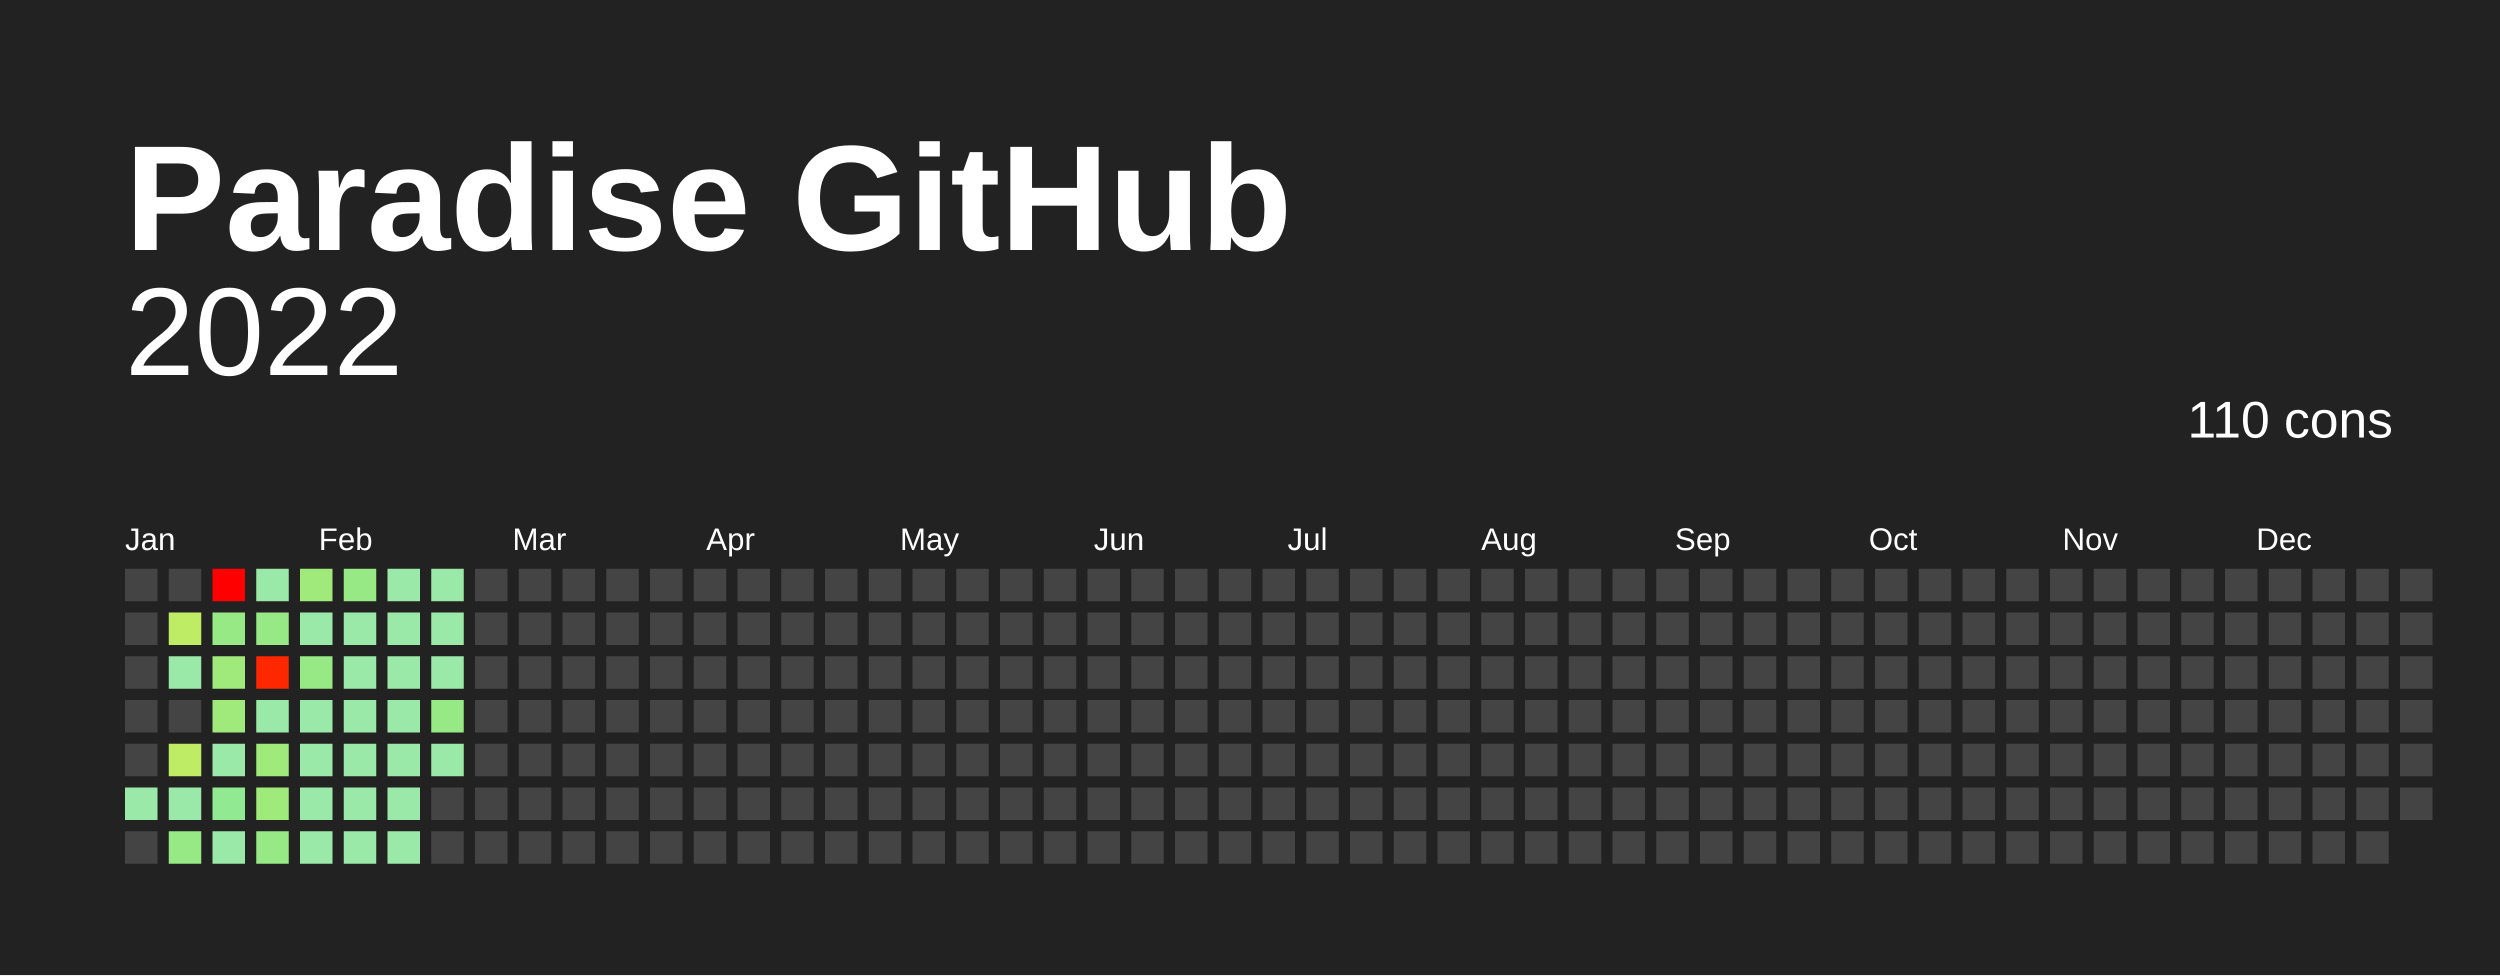
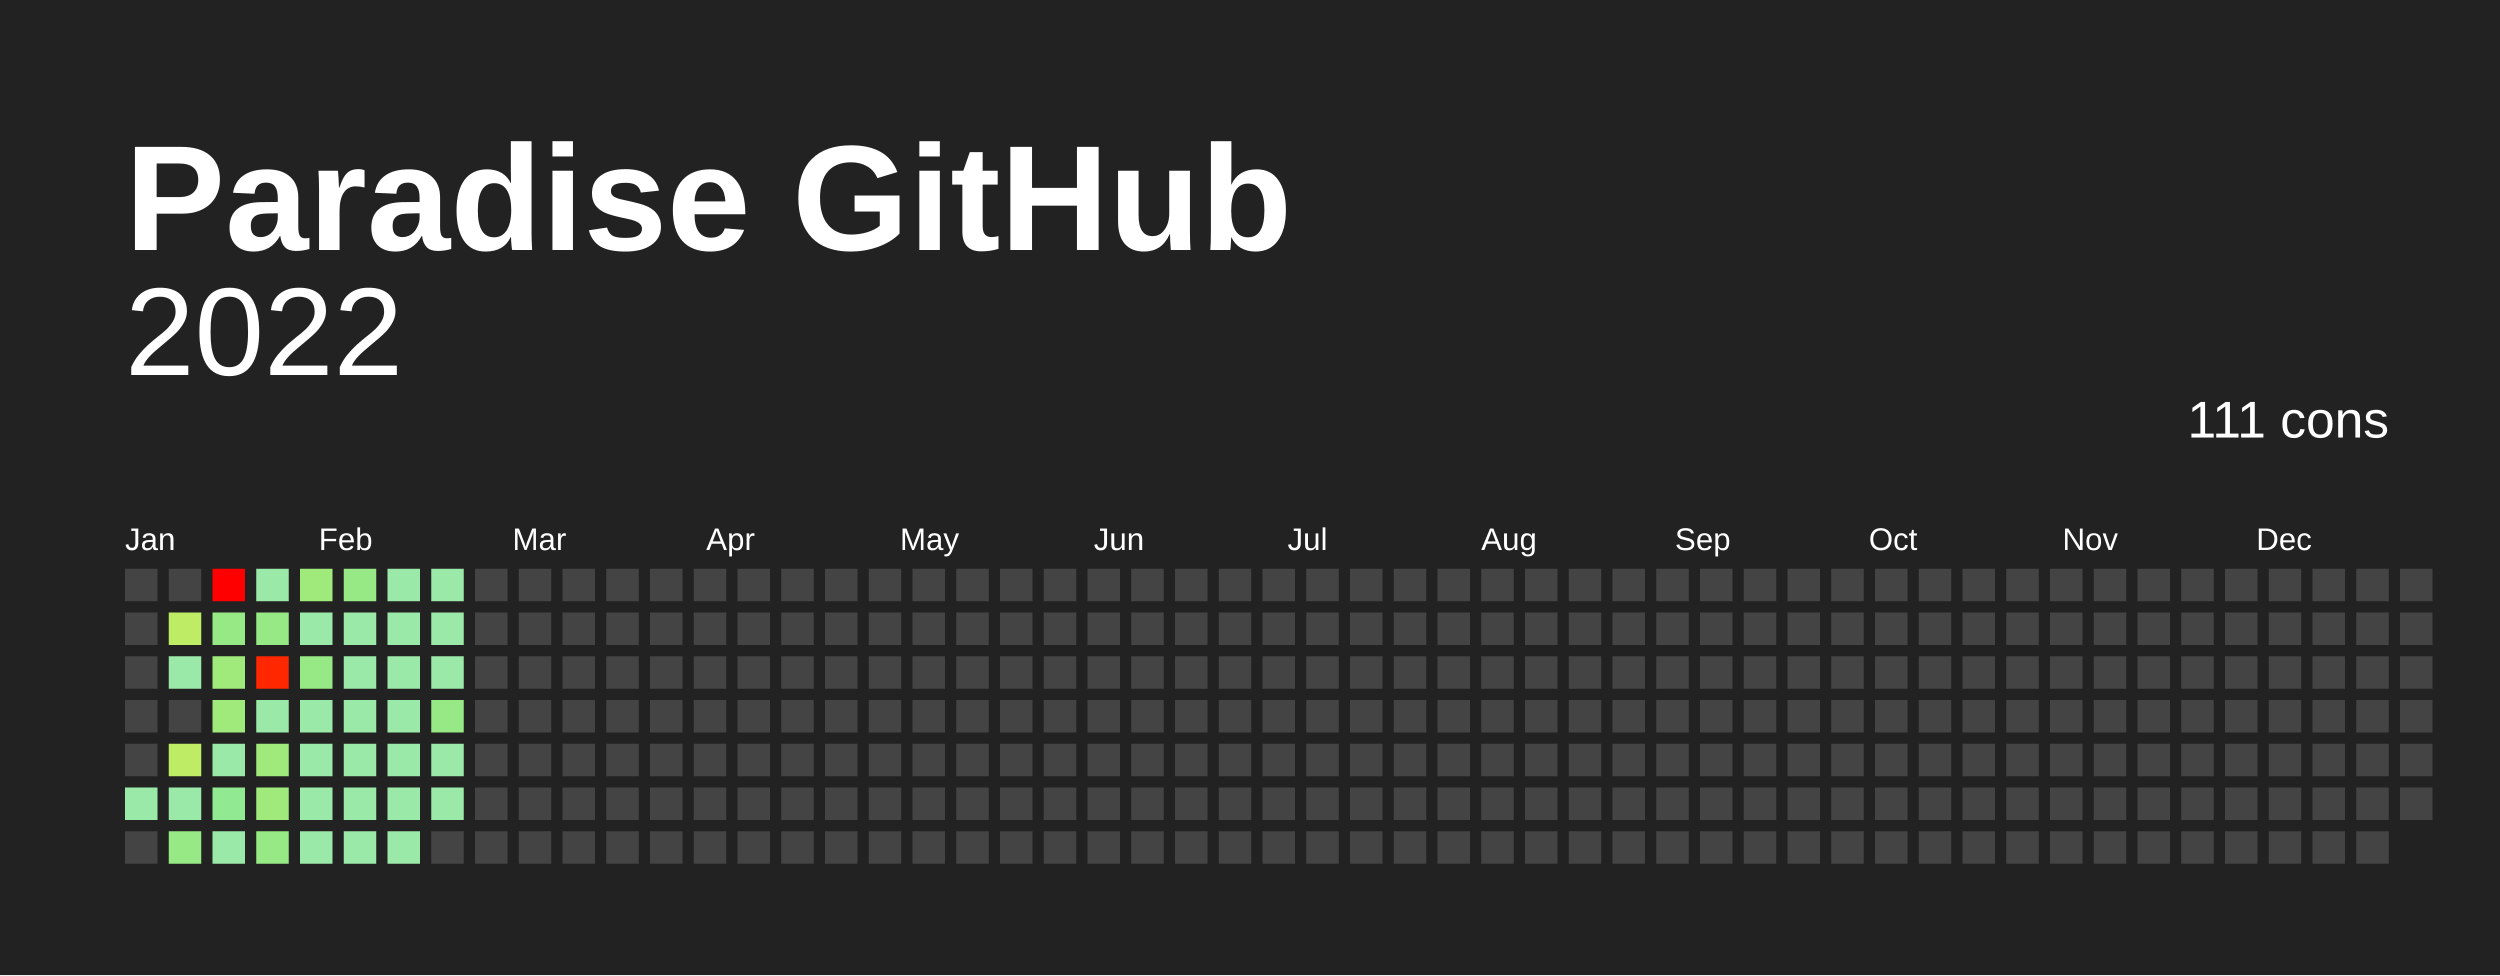
<svg xmlns="http://www.w3.org/2000/svg" baseProfile="full" height="78mm" version="1.1" viewBox="0,0,200,78" width="200mm">
  <defs />
  <rect fill="#222222" height="78" width="200" x="0" y="0" />
  <text fill="#FFFFFF" style="font-size:12px; font-family:Arial; font-weight:bold;" x="10" y="20">Paradise GitHub</text>
  <text alignment-baseline="hanging" fill="#FFFFFF" style="font-size:10.0px; font-family:Arial;" x="10" y="30">2022</text>
-   <text alignment-baseline="hanging" fill="#FFFFFF" style="font-size:4.125px; font-family:Arial;" x="175" y="35">110 cons</text>
+   <text alignment-baseline="hanging" fill="#FFFFFF" style="font-size:4.125px; font-family:Arial;" x="175" y="35">111 cons</text>
  <text fill="#FFFFFF" style="font-size:2.5px; font-family:Arial" x="10.0" y="44">Jan</text>
  <text fill="#FFFFFF" style="font-size:2.5px; font-family:Arial" x="25.5" y="44">Feb</text>
  <text fill="#FFFFFF" style="font-size:2.5px; font-family:Arial" x="41.0" y="44">Mar</text>
  <text fill="#FFFFFF" style="font-size:2.5px; font-family:Arial" x="56.5" y="44">Apr</text>
  <text fill="#FFFFFF" style="font-size:2.5px; font-family:Arial" x="72.0" y="44">May</text>
  <text fill="#FFFFFF" style="font-size:2.5px; font-family:Arial" x="87.5" y="44">Jun</text>
  <text fill="#FFFFFF" style="font-size:2.5px; font-family:Arial" x="103.0" y="44">Jul</text>
  <text fill="#FFFFFF" style="font-size:2.5px; font-family:Arial" x="118.5" y="44">Aug</text>
  <text fill="#FFFFFF" style="font-size:2.5px; font-family:Arial" x="134.0" y="44">Sep</text>
  <text fill="#FFFFFF" style="font-size:2.5px; font-family:Arial" x="149.5" y="44">Oct</text>
  <text fill="#FFFFFF" style="font-size:2.5px; font-family:Arial" x="165.0" y="44">Nov</text>
  <text fill="#FFFFFF" style="font-size:2.5px; font-family:Arial" x="180.5" y="44">Dec</text>
  <rect fill="#444444" height="2.6" width="2.6" x="10.0" y="45.5" />
  <rect fill="#444444" height="2.6" width="2.6" x="10.0" y="49.0" />
  <rect fill="#444444" height="2.6" width="2.6" x="10.0" y="52.5" />
  <rect fill="#444444" height="2.6" width="2.6" x="10.0" y="56.0" />
  <rect fill="#444444" height="2.6" width="2.6" x="10.0" y="59.5" />
  <rect fill="#9be9a8" height="2.6" width="2.6" x="10.0" y="63.0" />
  <rect fill="#444444" height="2.6" width="2.6" x="10.0" y="66.5" />
  <rect fill="#444444" height="2.6" width="2.6" x="13.5" y="45.5" />
  <rect fill="#bfec65" height="2.6" width="2.6" x="13.5" y="49.0" />
  <rect fill="#9be9a8" height="2.6" width="2.6" x="13.5" y="52.5" />
  <rect fill="#444444" height="2.6" width="2.6" x="13.5" y="56.0" />
  <rect fill="#bfec65" height="2.6" width="2.6" x="13.5" y="59.5" />
  <rect fill="#9be9a8" height="2.6" width="2.6" x="13.5" y="63.0" />
  <rect fill="#97e986" height="2.6" width="2.6" x="13.5" y="66.5" />
  <rect fill="red" height="2.6" width="2.6" x="17.0" y="45.5" />
  <rect fill="#97e986" height="2.6" width="2.6" x="17.0" y="49.0" />
  <rect fill="#a0ea7b" height="2.6" width="2.6" x="17.0" y="52.5" />
  <rect fill="#a0ea7b" height="2.6" width="2.6" x="17.0" y="56.0" />
  <rect fill="#9be9a8" height="2.6" width="2.6" x="17.0" y="59.5" />
  <rect fill="#91e991" height="2.6" width="2.6" x="17.0" y="63.0" />
  <rect fill="#9be9a8" height="2.6" width="2.6" x="17.0" y="66.5" />
  <rect fill="#9be9a8" height="2.6" width="2.6" x="20.5" y="45.5" />
  <rect fill="#97e986" height="2.6" width="2.6" x="20.5" y="49.0" />
  <rect fill="#ff2700" height="2.6" width="2.6" x="20.5" y="52.5" />
  <rect fill="#9be9a8" height="2.6" width="2.6" x="20.5" y="56.0" />
  <rect fill="#a0ea7b" height="2.6" width="2.6" x="20.5" y="59.5" />
  <rect fill="#a0ea7b" height="2.6" width="2.6" x="20.5" y="63.0" />
  <rect fill="#97e986" height="2.6" width="2.6" x="20.5" y="66.5" />
  <rect fill="#a0ea7b" height="2.6" width="2.6" x="24.0" y="45.5" />
  <rect fill="#9be9a8" height="2.6" width="2.6" x="24.0" y="49.0" />
  <rect fill="#97e986" height="2.6" width="2.6" x="24.0" y="52.5" />
  <rect fill="#9be9a8" height="2.6" width="2.6" x="24.0" y="56.0" />
  <rect fill="#9be9a8" height="2.6" width="2.6" x="24.0" y="59.5" />
  <rect fill="#9be9a8" height="2.6" width="2.6" x="24.0" y="63.0" />
  <rect fill="#9be9a8" height="2.6" width="2.6" x="24.0" y="66.5" />
  <rect fill="#97e986" height="2.6" width="2.6" x="27.5" y="45.5" />
  <rect fill="#9be9a8" height="2.6" width="2.6" x="27.5" y="49.0" />
  <rect fill="#9be9a8" height="2.6" width="2.6" x="27.5" y="52.5" />
  <rect fill="#9be9a8" height="2.6" width="2.6" x="27.5" y="56.0" />
  <rect fill="#9be9a8" height="2.6" width="2.6" x="27.5" y="59.5" />
  <rect fill="#9be9a8" height="2.6" width="2.6" x="27.5" y="63.0" />
  <rect fill="#9be9a8" height="2.6" width="2.6" x="27.5" y="66.5" />
  <rect fill="#9be9a8" height="2.6" width="2.6" x="31.0" y="45.5" />
  <rect fill="#9be9a8" height="2.6" width="2.6" x="31.0" y="49.0" />
  <rect fill="#9be9a8" height="2.6" width="2.6" x="31.0" y="52.5" />
  <rect fill="#9be9a8" height="2.6" width="2.6" x="31.0" y="56.0" />
  <rect fill="#9be9a8" height="2.6" width="2.6" x="31.0" y="59.5" />
  <rect fill="#9be9a8" height="2.6" width="2.6" x="31.0" y="63.0" />
  <rect fill="#9be9a8" height="2.6" width="2.6" x="31.0" y="66.5" />
  <rect fill="#9be9a8" height="2.6" width="2.6" x="34.5" y="45.5" />
  <rect fill="#9be9a8" height="2.6" width="2.6" x="34.5" y="49.0" />
  <rect fill="#9be9a8" height="2.6" width="2.6" x="34.5" y="52.5" />
  <rect fill="#97e986" height="2.6" width="2.6" x="34.5" y="56.0" />
  <rect fill="#9be9a8" height="2.6" width="2.6" x="34.5" y="59.5" />
-   <rect fill="#444444" height="2.6" width="2.6" x="34.5" y="63.0" />
+   <rect fill="#9be9a8" height="2.6" width="2.6" x="34.5" y="63.0" />
  <rect fill="#444444" height="2.6" width="2.6" x="34.5" y="66.5" />
  <rect fill="#444444" height="2.6" width="2.6" x="38.0" y="45.5" />
  <rect fill="#444444" height="2.6" width="2.6" x="38.0" y="49.0" />
  <rect fill="#444444" height="2.6" width="2.6" x="38.0" y="52.5" />
  <rect fill="#444444" height="2.6" width="2.6" x="38.0" y="56.0" />
  <rect fill="#444444" height="2.6" width="2.6" x="38.0" y="59.5" />
  <rect fill="#444444" height="2.6" width="2.6" x="38.0" y="63.0" />
  <rect fill="#444444" height="2.6" width="2.6" x="38.0" y="66.5" />
  <rect fill="#444444" height="2.6" width="2.6" x="41.5" y="45.5" />
  <rect fill="#444444" height="2.6" width="2.6" x="41.5" y="49.0" />
  <rect fill="#444444" height="2.6" width="2.6" x="41.5" y="52.5" />
  <rect fill="#444444" height="2.6" width="2.6" x="41.5" y="56.0" />
  <rect fill="#444444" height="2.6" width="2.6" x="41.5" y="59.5" />
  <rect fill="#444444" height="2.6" width="2.6" x="41.5" y="63.0" />
  <rect fill="#444444" height="2.6" width="2.6" x="41.5" y="66.5" />
  <rect fill="#444444" height="2.6" width="2.6" x="45.0" y="45.5" />
  <rect fill="#444444" height="2.6" width="2.6" x="45.0" y="49.0" />
  <rect fill="#444444" height="2.6" width="2.6" x="45.0" y="52.5" />
  <rect fill="#444444" height="2.6" width="2.6" x="45.0" y="56.0" />
  <rect fill="#444444" height="2.6" width="2.6" x="45.0" y="59.5" />
  <rect fill="#444444" height="2.6" width="2.6" x="45.0" y="63.0" />
  <rect fill="#444444" height="2.6" width="2.6" x="45.0" y="66.5" />
  <rect fill="#444444" height="2.6" width="2.6" x="48.5" y="45.5" />
  <rect fill="#444444" height="2.6" width="2.6" x="48.5" y="49.0" />
  <rect fill="#444444" height="2.6" width="2.6" x="48.5" y="52.5" />
  <rect fill="#444444" height="2.6" width="2.6" x="48.5" y="56.0" />
  <rect fill="#444444" height="2.6" width="2.6" x="48.5" y="59.5" />
  <rect fill="#444444" height="2.6" width="2.6" x="48.5" y="63.0" />
  <rect fill="#444444" height="2.6" width="2.6" x="48.5" y="66.5" />
  <rect fill="#444444" height="2.6" width="2.6" x="52.0" y="45.5" />
  <rect fill="#444444" height="2.6" width="2.6" x="52.0" y="49.0" />
  <rect fill="#444444" height="2.6" width="2.6" x="52.0" y="52.5" />
  <rect fill="#444444" height="2.6" width="2.6" x="52.0" y="56.0" />
  <rect fill="#444444" height="2.6" width="2.6" x="52.0" y="59.5" />
  <rect fill="#444444" height="2.6" width="2.6" x="52.0" y="63.0" />
  <rect fill="#444444" height="2.6" width="2.6" x="52.0" y="66.5" />
  <rect fill="#444444" height="2.6" width="2.6" x="55.5" y="45.5" />
  <rect fill="#444444" height="2.6" width="2.6" x="55.5" y="49.0" />
  <rect fill="#444444" height="2.6" width="2.6" x="55.5" y="52.5" />
  <rect fill="#444444" height="2.6" width="2.6" x="55.5" y="56.0" />
  <rect fill="#444444" height="2.6" width="2.6" x="55.5" y="59.5" />
  <rect fill="#444444" height="2.6" width="2.6" x="55.5" y="63.0" />
  <rect fill="#444444" height="2.6" width="2.6" x="55.5" y="66.5" />
  <rect fill="#444444" height="2.6" width="2.6" x="59.0" y="45.5" />
  <rect fill="#444444" height="2.6" width="2.6" x="59.0" y="49.0" />
  <rect fill="#444444" height="2.6" width="2.6" x="59.0" y="52.5" />
  <rect fill="#444444" height="2.6" width="2.6" x="59.0" y="56.0" />
  <rect fill="#444444" height="2.6" width="2.6" x="59.0" y="59.5" />
  <rect fill="#444444" height="2.6" width="2.6" x="59.0" y="63.0" />
  <rect fill="#444444" height="2.6" width="2.6" x="59.0" y="66.5" />
  <rect fill="#444444" height="2.6" width="2.6" x="62.5" y="45.5" />
  <rect fill="#444444" height="2.6" width="2.6" x="62.5" y="49.0" />
  <rect fill="#444444" height="2.6" width="2.6" x="62.5" y="52.5" />
  <rect fill="#444444" height="2.6" width="2.6" x="62.5" y="56.0" />
  <rect fill="#444444" height="2.6" width="2.6" x="62.5" y="59.5" />
  <rect fill="#444444" height="2.6" width="2.6" x="62.5" y="63.0" />
  <rect fill="#444444" height="2.6" width="2.6" x="62.5" y="66.5" />
  <rect fill="#444444" height="2.6" width="2.6" x="66.0" y="45.5" />
  <rect fill="#444444" height="2.6" width="2.6" x="66.0" y="49.0" />
  <rect fill="#444444" height="2.6" width="2.6" x="66.0" y="52.5" />
  <rect fill="#444444" height="2.6" width="2.6" x="66.0" y="56.0" />
  <rect fill="#444444" height="2.6" width="2.6" x="66.0" y="59.5" />
  <rect fill="#444444" height="2.6" width="2.6" x="66.0" y="63.0" />
  <rect fill="#444444" height="2.6" width="2.6" x="66.0" y="66.5" />
  <rect fill="#444444" height="2.6" width="2.6" x="69.5" y="45.5" />
  <rect fill="#444444" height="2.6" width="2.6" x="69.5" y="49.0" />
  <rect fill="#444444" height="2.6" width="2.6" x="69.5" y="52.5" />
  <rect fill="#444444" height="2.6" width="2.6" x="69.5" y="56.0" />
  <rect fill="#444444" height="2.6" width="2.6" x="69.5" y="59.5" />
  <rect fill="#444444" height="2.6" width="2.6" x="69.5" y="63.0" />
  <rect fill="#444444" height="2.6" width="2.6" x="69.5" y="66.5" />
  <rect fill="#444444" height="2.6" width="2.6" x="73.0" y="45.5" />
  <rect fill="#444444" height="2.6" width="2.6" x="73.0" y="49.0" />
  <rect fill="#444444" height="2.6" width="2.6" x="73.0" y="52.5" />
  <rect fill="#444444" height="2.6" width="2.6" x="73.0" y="56.0" />
  <rect fill="#444444" height="2.6" width="2.6" x="73.0" y="59.5" />
  <rect fill="#444444" height="2.6" width="2.6" x="73.0" y="63.0" />
  <rect fill="#444444" height="2.6" width="2.6" x="73.0" y="66.5" />
  <rect fill="#444444" height="2.6" width="2.6" x="76.5" y="45.5" />
  <rect fill="#444444" height="2.6" width="2.6" x="76.5" y="49.0" />
  <rect fill="#444444" height="2.6" width="2.6" x="76.5" y="52.5" />
  <rect fill="#444444" height="2.6" width="2.6" x="76.5" y="56.0" />
  <rect fill="#444444" height="2.6" width="2.6" x="76.5" y="59.5" />
  <rect fill="#444444" height="2.6" width="2.6" x="76.5" y="63.0" />
  <rect fill="#444444" height="2.6" width="2.6" x="76.5" y="66.5" />
  <rect fill="#444444" height="2.6" width="2.6" x="80.0" y="45.5" />
  <rect fill="#444444" height="2.6" width="2.6" x="80.0" y="49.0" />
  <rect fill="#444444" height="2.6" width="2.6" x="80.0" y="52.5" />
  <rect fill="#444444" height="2.6" width="2.6" x="80.0" y="56.0" />
  <rect fill="#444444" height="2.6" width="2.6" x="80.0" y="59.5" />
  <rect fill="#444444" height="2.6" width="2.6" x="80.0" y="63.0" />
  <rect fill="#444444" height="2.6" width="2.6" x="80.0" y="66.5" />
  <rect fill="#444444" height="2.6" width="2.6" x="83.5" y="45.5" />
  <rect fill="#444444" height="2.6" width="2.6" x="83.5" y="49.0" />
  <rect fill="#444444" height="2.6" width="2.6" x="83.5" y="52.5" />
  <rect fill="#444444" height="2.6" width="2.6" x="83.5" y="56.0" />
  <rect fill="#444444" height="2.6" width="2.6" x="83.5" y="59.5" />
  <rect fill="#444444" height="2.6" width="2.6" x="83.5" y="63.0" />
  <rect fill="#444444" height="2.6" width="2.6" x="83.5" y="66.5" />
  <rect fill="#444444" height="2.6" width="2.6" x="87.0" y="45.5" />
  <rect fill="#444444" height="2.6" width="2.6" x="87.0" y="49.0" />
  <rect fill="#444444" height="2.6" width="2.6" x="87.0" y="52.5" />
  <rect fill="#444444" height="2.6" width="2.6" x="87.0" y="56.0" />
  <rect fill="#444444" height="2.6" width="2.6" x="87.0" y="59.5" />
  <rect fill="#444444" height="2.6" width="2.6" x="87.0" y="63.0" />
  <rect fill="#444444" height="2.6" width="2.6" x="87.0" y="66.5" />
  <rect fill="#444444" height="2.6" width="2.6" x="90.5" y="45.5" />
  <rect fill="#444444" height="2.6" width="2.6" x="90.5" y="49.0" />
  <rect fill="#444444" height="2.6" width="2.6" x="90.5" y="52.5" />
  <rect fill="#444444" height="2.6" width="2.6" x="90.5" y="56.0" />
  <rect fill="#444444" height="2.6" width="2.6" x="90.5" y="59.5" />
  <rect fill="#444444" height="2.6" width="2.6" x="90.5" y="63.0" />
  <rect fill="#444444" height="2.6" width="2.6" x="90.5" y="66.5" />
  <rect fill="#444444" height="2.6" width="2.6" x="94.0" y="45.5" />
  <rect fill="#444444" height="2.6" width="2.6" x="94.0" y="49.0" />
  <rect fill="#444444" height="2.6" width="2.6" x="94.0" y="52.5" />
  <rect fill="#444444" height="2.6" width="2.6" x="94.0" y="56.0" />
  <rect fill="#444444" height="2.6" width="2.6" x="94.0" y="59.5" />
  <rect fill="#444444" height="2.6" width="2.6" x="94.0" y="63.0" />
  <rect fill="#444444" height="2.6" width="2.6" x="94.0" y="66.5" />
  <rect fill="#444444" height="2.6" width="2.6" x="97.5" y="45.5" />
  <rect fill="#444444" height="2.6" width="2.6" x="97.5" y="49.0" />
  <rect fill="#444444" height="2.6" width="2.6" x="97.5" y="52.5" />
  <rect fill="#444444" height="2.6" width="2.6" x="97.5" y="56.0" />
  <rect fill="#444444" height="2.6" width="2.6" x="97.5" y="59.5" />
  <rect fill="#444444" height="2.6" width="2.6" x="97.5" y="63.0" />
  <rect fill="#444444" height="2.6" width="2.6" x="97.5" y="66.5" />
  <rect fill="#444444" height="2.6" width="2.6" x="101.0" y="45.5" />
  <rect fill="#444444" height="2.6" width="2.6" x="101.0" y="49.0" />
  <rect fill="#444444" height="2.6" width="2.6" x="101.0" y="52.5" />
  <rect fill="#444444" height="2.6" width="2.6" x="101.0" y="56.0" />
  <rect fill="#444444" height="2.6" width="2.6" x="101.0" y="59.5" />
  <rect fill="#444444" height="2.6" width="2.6" x="101.0" y="63.0" />
  <rect fill="#444444" height="2.6" width="2.6" x="101.0" y="66.5" />
  <rect fill="#444444" height="2.6" width="2.6" x="104.5" y="45.5" />
  <rect fill="#444444" height="2.6" width="2.6" x="104.5" y="49.0" />
  <rect fill="#444444" height="2.6" width="2.6" x="104.5" y="52.5" />
  <rect fill="#444444" height="2.6" width="2.6" x="104.5" y="56.0" />
  <rect fill="#444444" height="2.6" width="2.6" x="104.5" y="59.5" />
  <rect fill="#444444" height="2.6" width="2.6" x="104.5" y="63.0" />
  <rect fill="#444444" height="2.6" width="2.6" x="104.5" y="66.5" />
  <rect fill="#444444" height="2.6" width="2.6" x="108.0" y="45.5" />
  <rect fill="#444444" height="2.6" width="2.6" x="108.0" y="49.0" />
  <rect fill="#444444" height="2.6" width="2.6" x="108.0" y="52.5" />
  <rect fill="#444444" height="2.6" width="2.6" x="108.0" y="56.0" />
  <rect fill="#444444" height="2.6" width="2.6" x="108.0" y="59.5" />
  <rect fill="#444444" height="2.6" width="2.6" x="108.0" y="63.0" />
  <rect fill="#444444" height="2.6" width="2.6" x="108.0" y="66.5" />
  <rect fill="#444444" height="2.6" width="2.6" x="111.5" y="45.5" />
  <rect fill="#444444" height="2.6" width="2.6" x="111.5" y="49.0" />
  <rect fill="#444444" height="2.6" width="2.6" x="111.5" y="52.5" />
  <rect fill="#444444" height="2.6" width="2.6" x="111.5" y="56.0" />
  <rect fill="#444444" height="2.6" width="2.6" x="111.5" y="59.5" />
  <rect fill="#444444" height="2.6" width="2.6" x="111.5" y="63.0" />
  <rect fill="#444444" height="2.6" width="2.6" x="111.5" y="66.5" />
  <rect fill="#444444" height="2.6" width="2.6" x="115.0" y="45.5" />
  <rect fill="#444444" height="2.6" width="2.6" x="115.0" y="49.0" />
  <rect fill="#444444" height="2.6" width="2.6" x="115.0" y="52.5" />
  <rect fill="#444444" height="2.6" width="2.6" x="115.0" y="56.0" />
  <rect fill="#444444" height="2.6" width="2.6" x="115.0" y="59.5" />
  <rect fill="#444444" height="2.6" width="2.6" x="115.0" y="63.0" />
  <rect fill="#444444" height="2.6" width="2.6" x="115.0" y="66.5" />
  <rect fill="#444444" height="2.6" width="2.6" x="118.5" y="45.5" />
  <rect fill="#444444" height="2.6" width="2.6" x="118.5" y="49.0" />
  <rect fill="#444444" height="2.6" width="2.6" x="118.5" y="52.5" />
  <rect fill="#444444" height="2.6" width="2.6" x="118.5" y="56.0" />
  <rect fill="#444444" height="2.6" width="2.6" x="118.5" y="59.5" />
  <rect fill="#444444" height="2.6" width="2.6" x="118.5" y="63.0" />
  <rect fill="#444444" height="2.6" width="2.6" x="118.5" y="66.5" />
  <rect fill="#444444" height="2.6" width="2.6" x="122.0" y="45.5" />
  <rect fill="#444444" height="2.6" width="2.6" x="122.0" y="49.0" />
  <rect fill="#444444" height="2.6" width="2.6" x="122.0" y="52.5" />
  <rect fill="#444444" height="2.6" width="2.6" x="122.0" y="56.0" />
  <rect fill="#444444" height="2.6" width="2.6" x="122.0" y="59.5" />
  <rect fill="#444444" height="2.6" width="2.6" x="122.0" y="63.0" />
  <rect fill="#444444" height="2.6" width="2.6" x="122.0" y="66.5" />
  <rect fill="#444444" height="2.6" width="2.6" x="125.5" y="45.5" />
  <rect fill="#444444" height="2.6" width="2.6" x="125.5" y="49.0" />
  <rect fill="#444444" height="2.6" width="2.6" x="125.5" y="52.5" />
  <rect fill="#444444" height="2.6" width="2.6" x="125.5" y="56.0" />
  <rect fill="#444444" height="2.6" width="2.6" x="125.5" y="59.5" />
  <rect fill="#444444" height="2.6" width="2.6" x="125.5" y="63.0" />
  <rect fill="#444444" height="2.6" width="2.6" x="125.5" y="66.5" />
  <rect fill="#444444" height="2.6" width="2.6" x="129.0" y="45.5" />
  <rect fill="#444444" height="2.6" width="2.6" x="129.0" y="49.0" />
  <rect fill="#444444" height="2.6" width="2.6" x="129.0" y="52.5" />
  <rect fill="#444444" height="2.6" width="2.6" x="129.0" y="56.0" />
  <rect fill="#444444" height="2.6" width="2.6" x="129.0" y="59.5" />
  <rect fill="#444444" height="2.6" width="2.6" x="129.0" y="63.0" />
  <rect fill="#444444" height="2.6" width="2.6" x="129.0" y="66.5" />
  <rect fill="#444444" height="2.6" width="2.6" x="132.5" y="45.5" />
  <rect fill="#444444" height="2.6" width="2.6" x="132.5" y="49.0" />
  <rect fill="#444444" height="2.6" width="2.6" x="132.5" y="52.5" />
  <rect fill="#444444" height="2.6" width="2.6" x="132.5" y="56.0" />
  <rect fill="#444444" height="2.6" width="2.6" x="132.5" y="59.5" />
  <rect fill="#444444" height="2.6" width="2.6" x="132.5" y="63.0" />
  <rect fill="#444444" height="2.6" width="2.6" x="132.5" y="66.5" />
  <rect fill="#444444" height="2.6" width="2.6" x="136.0" y="45.5" />
  <rect fill="#444444" height="2.6" width="2.6" x="136.0" y="49.0" />
  <rect fill="#444444" height="2.6" width="2.6" x="136.0" y="52.5" />
  <rect fill="#444444" height="2.6" width="2.6" x="136.0" y="56.0" />
  <rect fill="#444444" height="2.6" width="2.6" x="136.0" y="59.5" />
  <rect fill="#444444" height="2.6" width="2.6" x="136.0" y="63.0" />
  <rect fill="#444444" height="2.6" width="2.6" x="136.0" y="66.5" />
  <rect fill="#444444" height="2.6" width="2.6" x="139.5" y="45.5" />
  <rect fill="#444444" height="2.6" width="2.6" x="139.5" y="49.0" />
  <rect fill="#444444" height="2.6" width="2.6" x="139.5" y="52.5" />
  <rect fill="#444444" height="2.6" width="2.6" x="139.5" y="56.0" />
  <rect fill="#444444" height="2.6" width="2.6" x="139.5" y="59.5" />
  <rect fill="#444444" height="2.6" width="2.6" x="139.5" y="63.0" />
  <rect fill="#444444" height="2.6" width="2.6" x="139.5" y="66.5" />
  <rect fill="#444444" height="2.6" width="2.6" x="143.0" y="45.5" />
  <rect fill="#444444" height="2.6" width="2.6" x="143.0" y="49.0" />
  <rect fill="#444444" height="2.6" width="2.6" x="143.0" y="52.5" />
  <rect fill="#444444" height="2.6" width="2.6" x="143.0" y="56.0" />
  <rect fill="#444444" height="2.6" width="2.6" x="143.0" y="59.5" />
  <rect fill="#444444" height="2.6" width="2.6" x="143.0" y="63.0" />
  <rect fill="#444444" height="2.6" width="2.6" x="143.0" y="66.5" />
  <rect fill="#444444" height="2.6" width="2.6" x="146.5" y="45.5" />
  <rect fill="#444444" height="2.6" width="2.6" x="146.5" y="49.0" />
  <rect fill="#444444" height="2.6" width="2.6" x="146.5" y="52.5" />
  <rect fill="#444444" height="2.6" width="2.6" x="146.5" y="56.0" />
  <rect fill="#444444" height="2.6" width="2.6" x="146.5" y="59.5" />
  <rect fill="#444444" height="2.6" width="2.6" x="146.5" y="63.0" />
  <rect fill="#444444" height="2.6" width="2.6" x="146.5" y="66.5" />
  <rect fill="#444444" height="2.6" width="2.6" x="150.0" y="45.5" />
  <rect fill="#444444" height="2.6" width="2.6" x="150.0" y="49.0" />
  <rect fill="#444444" height="2.6" width="2.6" x="150.0" y="52.5" />
  <rect fill="#444444" height="2.6" width="2.6" x="150.0" y="56.0" />
  <rect fill="#444444" height="2.6" width="2.6" x="150.0" y="59.5" />
  <rect fill="#444444" height="2.6" width="2.6" x="150.0" y="63.0" />
  <rect fill="#444444" height="2.6" width="2.6" x="150.0" y="66.5" />
  <rect fill="#444444" height="2.6" width="2.6" x="153.5" y="45.5" />
  <rect fill="#444444" height="2.6" width="2.6" x="153.5" y="49.0" />
  <rect fill="#444444" height="2.6" width="2.6" x="153.5" y="52.5" />
  <rect fill="#444444" height="2.6" width="2.6" x="153.5" y="56.0" />
  <rect fill="#444444" height="2.6" width="2.6" x="153.5" y="59.5" />
  <rect fill="#444444" height="2.6" width="2.6" x="153.5" y="63.0" />
  <rect fill="#444444" height="2.6" width="2.6" x="153.5" y="66.5" />
  <rect fill="#444444" height="2.6" width="2.6" x="157.0" y="45.5" />
  <rect fill="#444444" height="2.6" width="2.6" x="157.0" y="49.0" />
  <rect fill="#444444" height="2.6" width="2.6" x="157.0" y="52.5" />
  <rect fill="#444444" height="2.6" width="2.6" x="157.0" y="56.0" />
  <rect fill="#444444" height="2.6" width="2.6" x="157.0" y="59.5" />
  <rect fill="#444444" height="2.6" width="2.6" x="157.0" y="63.0" />
  <rect fill="#444444" height="2.6" width="2.6" x="157.0" y="66.5" />
  <rect fill="#444444" height="2.6" width="2.6" x="160.5" y="45.5" />
  <rect fill="#444444" height="2.6" width="2.6" x="160.5" y="49.0" />
  <rect fill="#444444" height="2.6" width="2.6" x="160.5" y="52.5" />
  <rect fill="#444444" height="2.6" width="2.6" x="160.5" y="56.0" />
  <rect fill="#444444" height="2.6" width="2.6" x="160.5" y="59.5" />
  <rect fill="#444444" height="2.6" width="2.6" x="160.5" y="63.0" />
  <rect fill="#444444" height="2.6" width="2.6" x="160.5" y="66.5" />
  <rect fill="#444444" height="2.6" width="2.6" x="164.0" y="45.5" />
  <rect fill="#444444" height="2.6" width="2.6" x="164.0" y="49.0" />
  <rect fill="#444444" height="2.6" width="2.6" x="164.0" y="52.5" />
  <rect fill="#444444" height="2.6" width="2.6" x="164.0" y="56.0" />
  <rect fill="#444444" height="2.6" width="2.6" x="164.0" y="59.5" />
  <rect fill="#444444" height="2.6" width="2.6" x="164.0" y="63.0" />
  <rect fill="#444444" height="2.6" width="2.6" x="164.0" y="66.5" />
  <rect fill="#444444" height="2.6" width="2.6" x="167.5" y="45.5" />
  <rect fill="#444444" height="2.6" width="2.6" x="167.5" y="49.0" />
  <rect fill="#444444" height="2.6" width="2.6" x="167.5" y="52.5" />
  <rect fill="#444444" height="2.6" width="2.6" x="167.5" y="56.0" />
  <rect fill="#444444" height="2.6" width="2.6" x="167.5" y="59.5" />
  <rect fill="#444444" height="2.6" width="2.6" x="167.5" y="63.0" />
  <rect fill="#444444" height="2.6" width="2.6" x="167.5" y="66.5" />
  <rect fill="#444444" height="2.6" width="2.6" x="171.0" y="45.5" />
  <rect fill="#444444" height="2.6" width="2.6" x="171.0" y="49.0" />
  <rect fill="#444444" height="2.6" width="2.6" x="171.0" y="52.5" />
  <rect fill="#444444" height="2.6" width="2.6" x="171.0" y="56.0" />
  <rect fill="#444444" height="2.6" width="2.6" x="171.0" y="59.5" />
  <rect fill="#444444" height="2.6" width="2.6" x="171.0" y="63.0" />
  <rect fill="#444444" height="2.6" width="2.6" x="171.0" y="66.5" />
  <rect fill="#444444" height="2.6" width="2.6" x="174.5" y="45.5" />
  <rect fill="#444444" height="2.6" width="2.6" x="174.5" y="49.0" />
  <rect fill="#444444" height="2.6" width="2.6" x="174.5" y="52.5" />
  <rect fill="#444444" height="2.6" width="2.6" x="174.5" y="56.0" />
  <rect fill="#444444" height="2.6" width="2.6" x="174.5" y="59.5" />
  <rect fill="#444444" height="2.6" width="2.6" x="174.5" y="63.0" />
  <rect fill="#444444" height="2.6" width="2.6" x="174.5" y="66.5" />
  <rect fill="#444444" height="2.6" width="2.6" x="178.0" y="45.5" />
  <rect fill="#444444" height="2.6" width="2.6" x="178.0" y="49.0" />
  <rect fill="#444444" height="2.6" width="2.6" x="178.0" y="52.5" />
  <rect fill="#444444" height="2.6" width="2.6" x="178.0" y="56.0" />
  <rect fill="#444444" height="2.6" width="2.6" x="178.0" y="59.5" />
  <rect fill="#444444" height="2.6" width="2.6" x="178.0" y="63.0" />
  <rect fill="#444444" height="2.6" width="2.6" x="178.0" y="66.5" />
  <rect fill="#444444" height="2.6" width="2.6" x="181.5" y="45.5" />
  <rect fill="#444444" height="2.6" width="2.6" x="181.5" y="49.0" />
  <rect fill="#444444" height="2.6" width="2.6" x="181.5" y="52.5" />
  <rect fill="#444444" height="2.6" width="2.6" x="181.5" y="56.0" />
  <rect fill="#444444" height="2.6" width="2.6" x="181.5" y="59.5" />
  <rect fill="#444444" height="2.6" width="2.6" x="181.5" y="63.0" />
  <rect fill="#444444" height="2.6" width="2.6" x="181.5" y="66.5" />
  <rect fill="#444444" height="2.6" width="2.6" x="185.0" y="45.5" />
  <rect fill="#444444" height="2.6" width="2.6" x="185.0" y="49.0" />
  <rect fill="#444444" height="2.6" width="2.6" x="185.0" y="52.5" />
  <rect fill="#444444" height="2.6" width="2.6" x="185.0" y="56.0" />
  <rect fill="#444444" height="2.6" width="2.6" x="185.0" y="59.5" />
  <rect fill="#444444" height="2.6" width="2.6" x="185.0" y="63.0" />
  <rect fill="#444444" height="2.6" width="2.6" x="185.0" y="66.5" />
  <rect fill="#444444" height="2.6" width="2.6" x="188.5" y="45.5" />
  <rect fill="#444444" height="2.6" width="2.6" x="188.5" y="49.0" />
  <rect fill="#444444" height="2.6" width="2.6" x="188.5" y="52.5" />
  <rect fill="#444444" height="2.6" width="2.6" x="188.5" y="56.0" />
  <rect fill="#444444" height="2.6" width="2.6" x="188.5" y="59.5" />
  <rect fill="#444444" height="2.6" width="2.6" x="188.5" y="63.0" />
  <rect fill="#444444" height="2.6" width="2.6" x="188.5" y="66.5" />
  <rect fill="#444444" height="2.6" width="2.6" x="192.0" y="45.5" />
  <rect fill="#444444" height="2.6" width="2.6" x="192.0" y="49.0" />
  <rect fill="#444444" height="2.6" width="2.6" x="192.0" y="52.5" />
  <rect fill="#444444" height="2.6" width="2.6" x="192.0" y="56.0" />
  <rect fill="#444444" height="2.6" width="2.6" x="192.0" y="59.5" />
  <rect fill="#444444" height="2.6" width="2.6" x="192.0" y="63.0" />
</svg>
